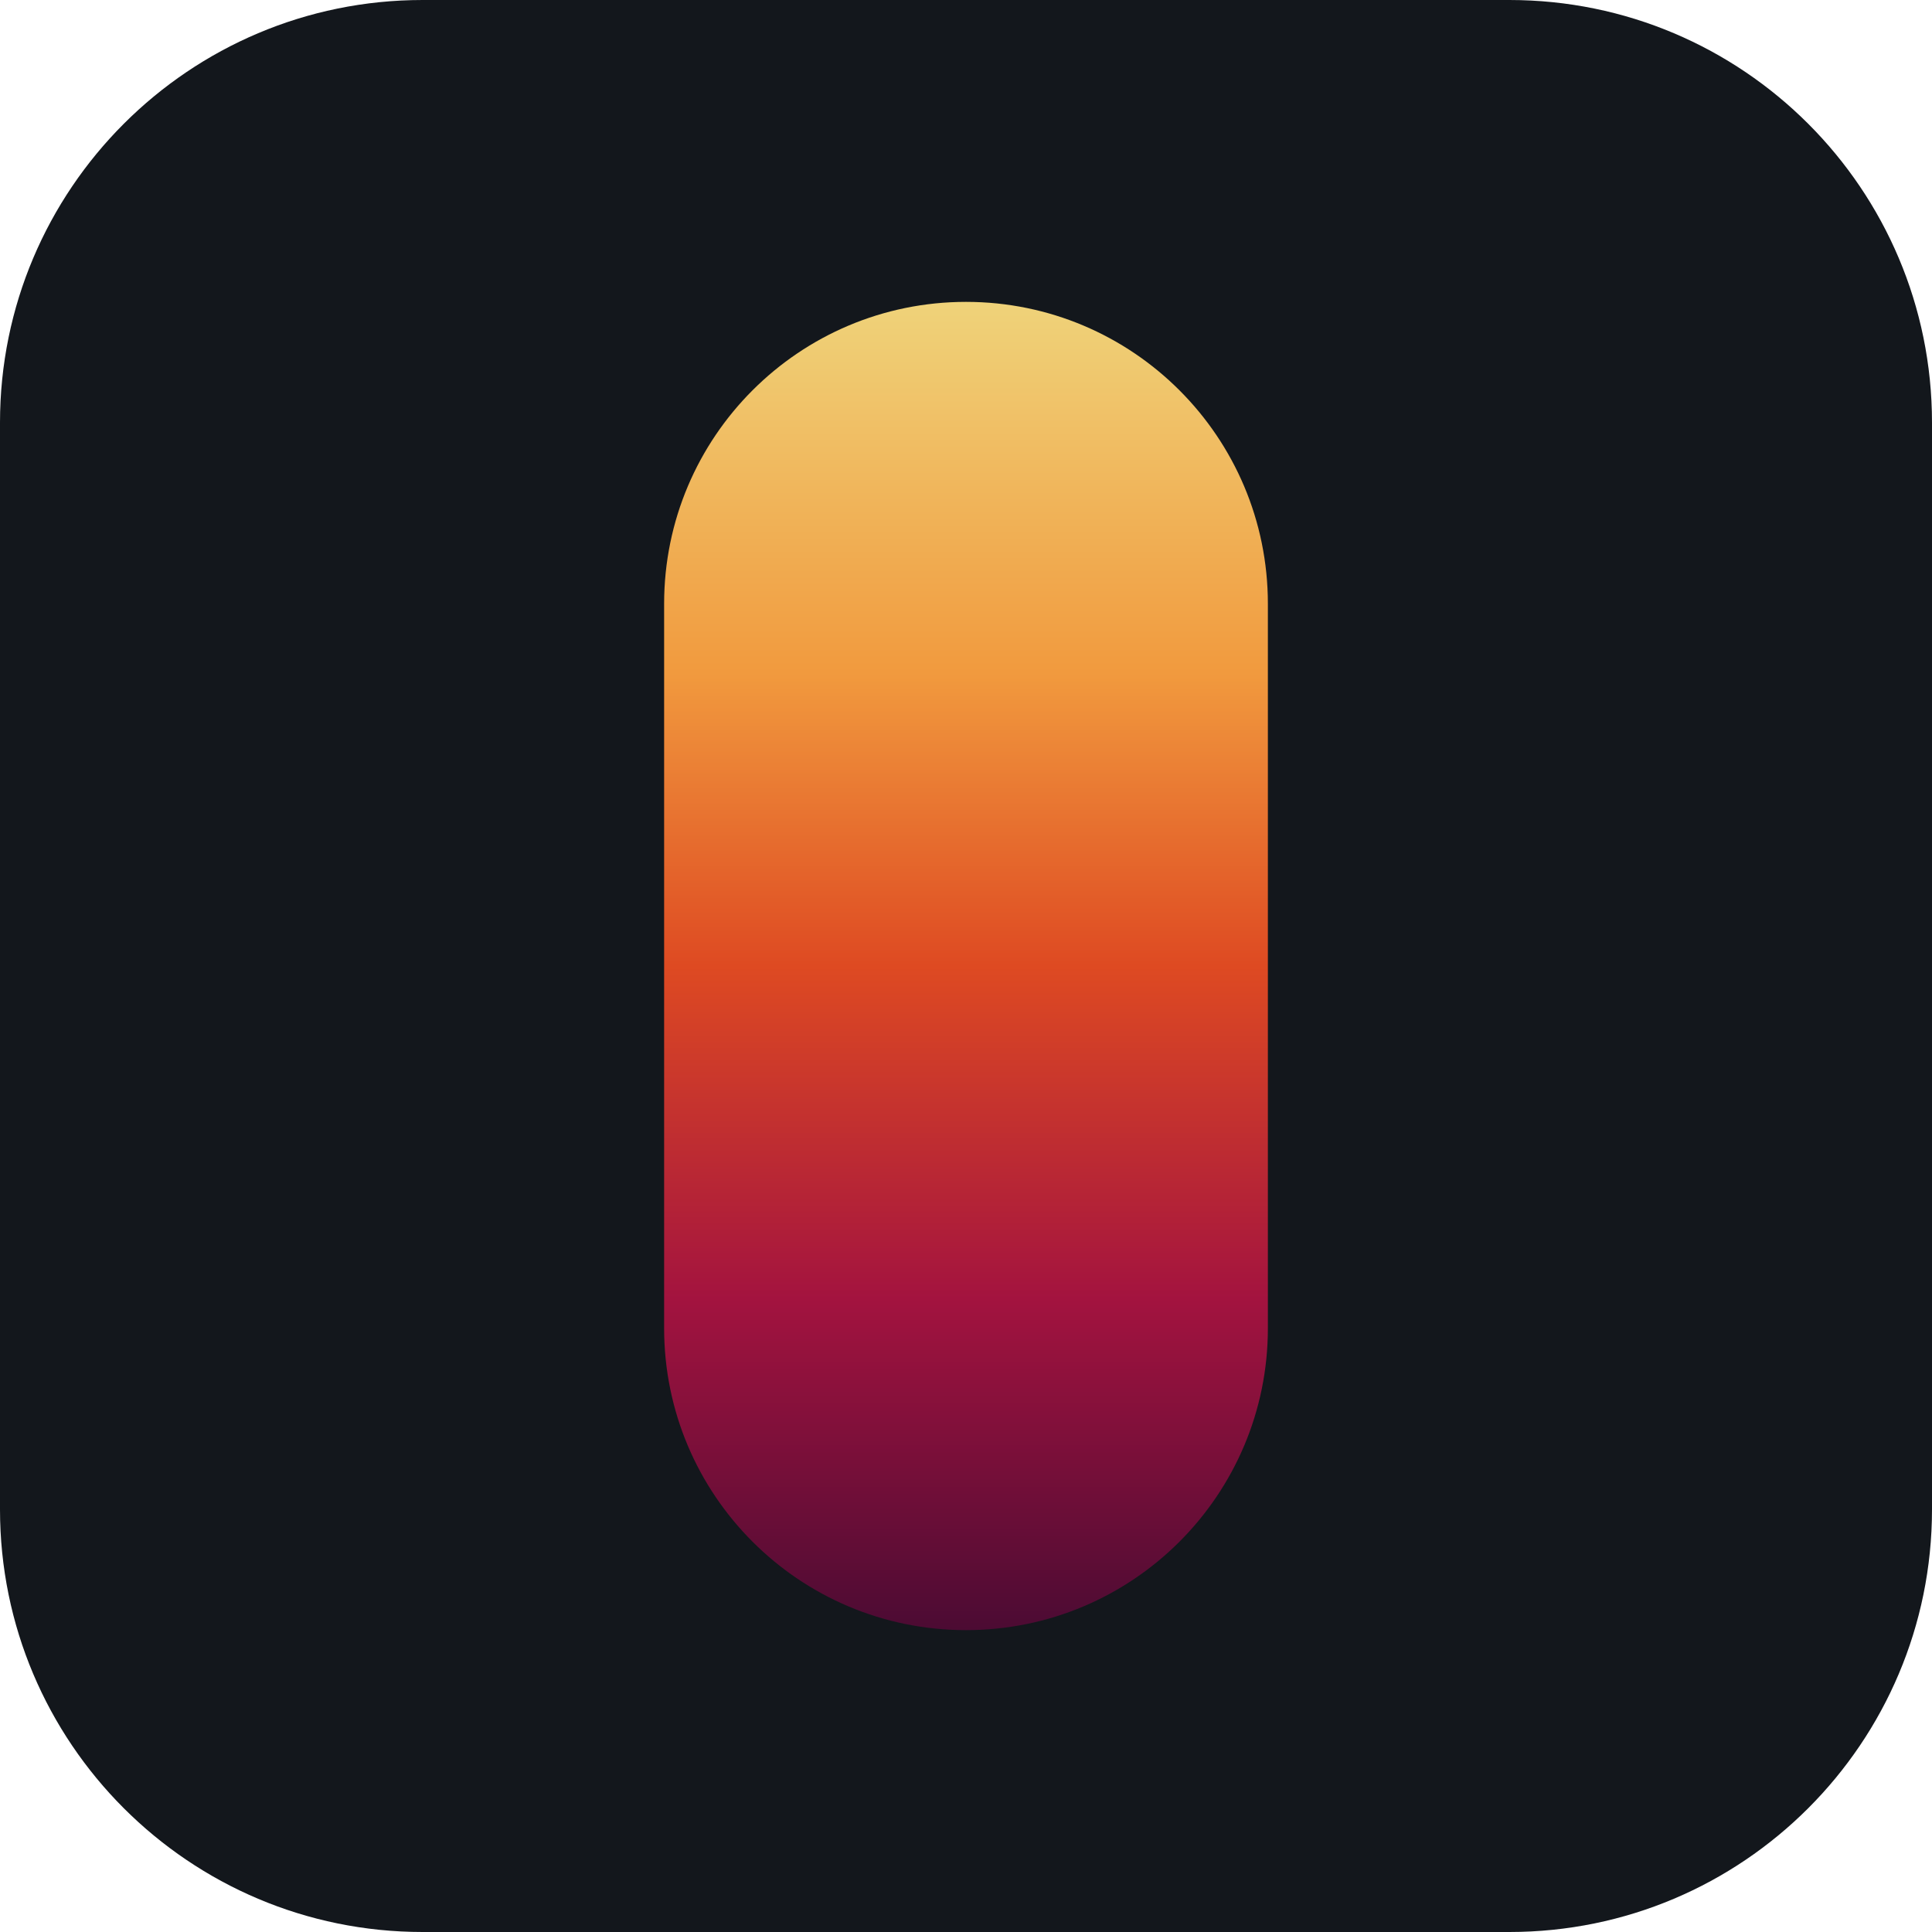
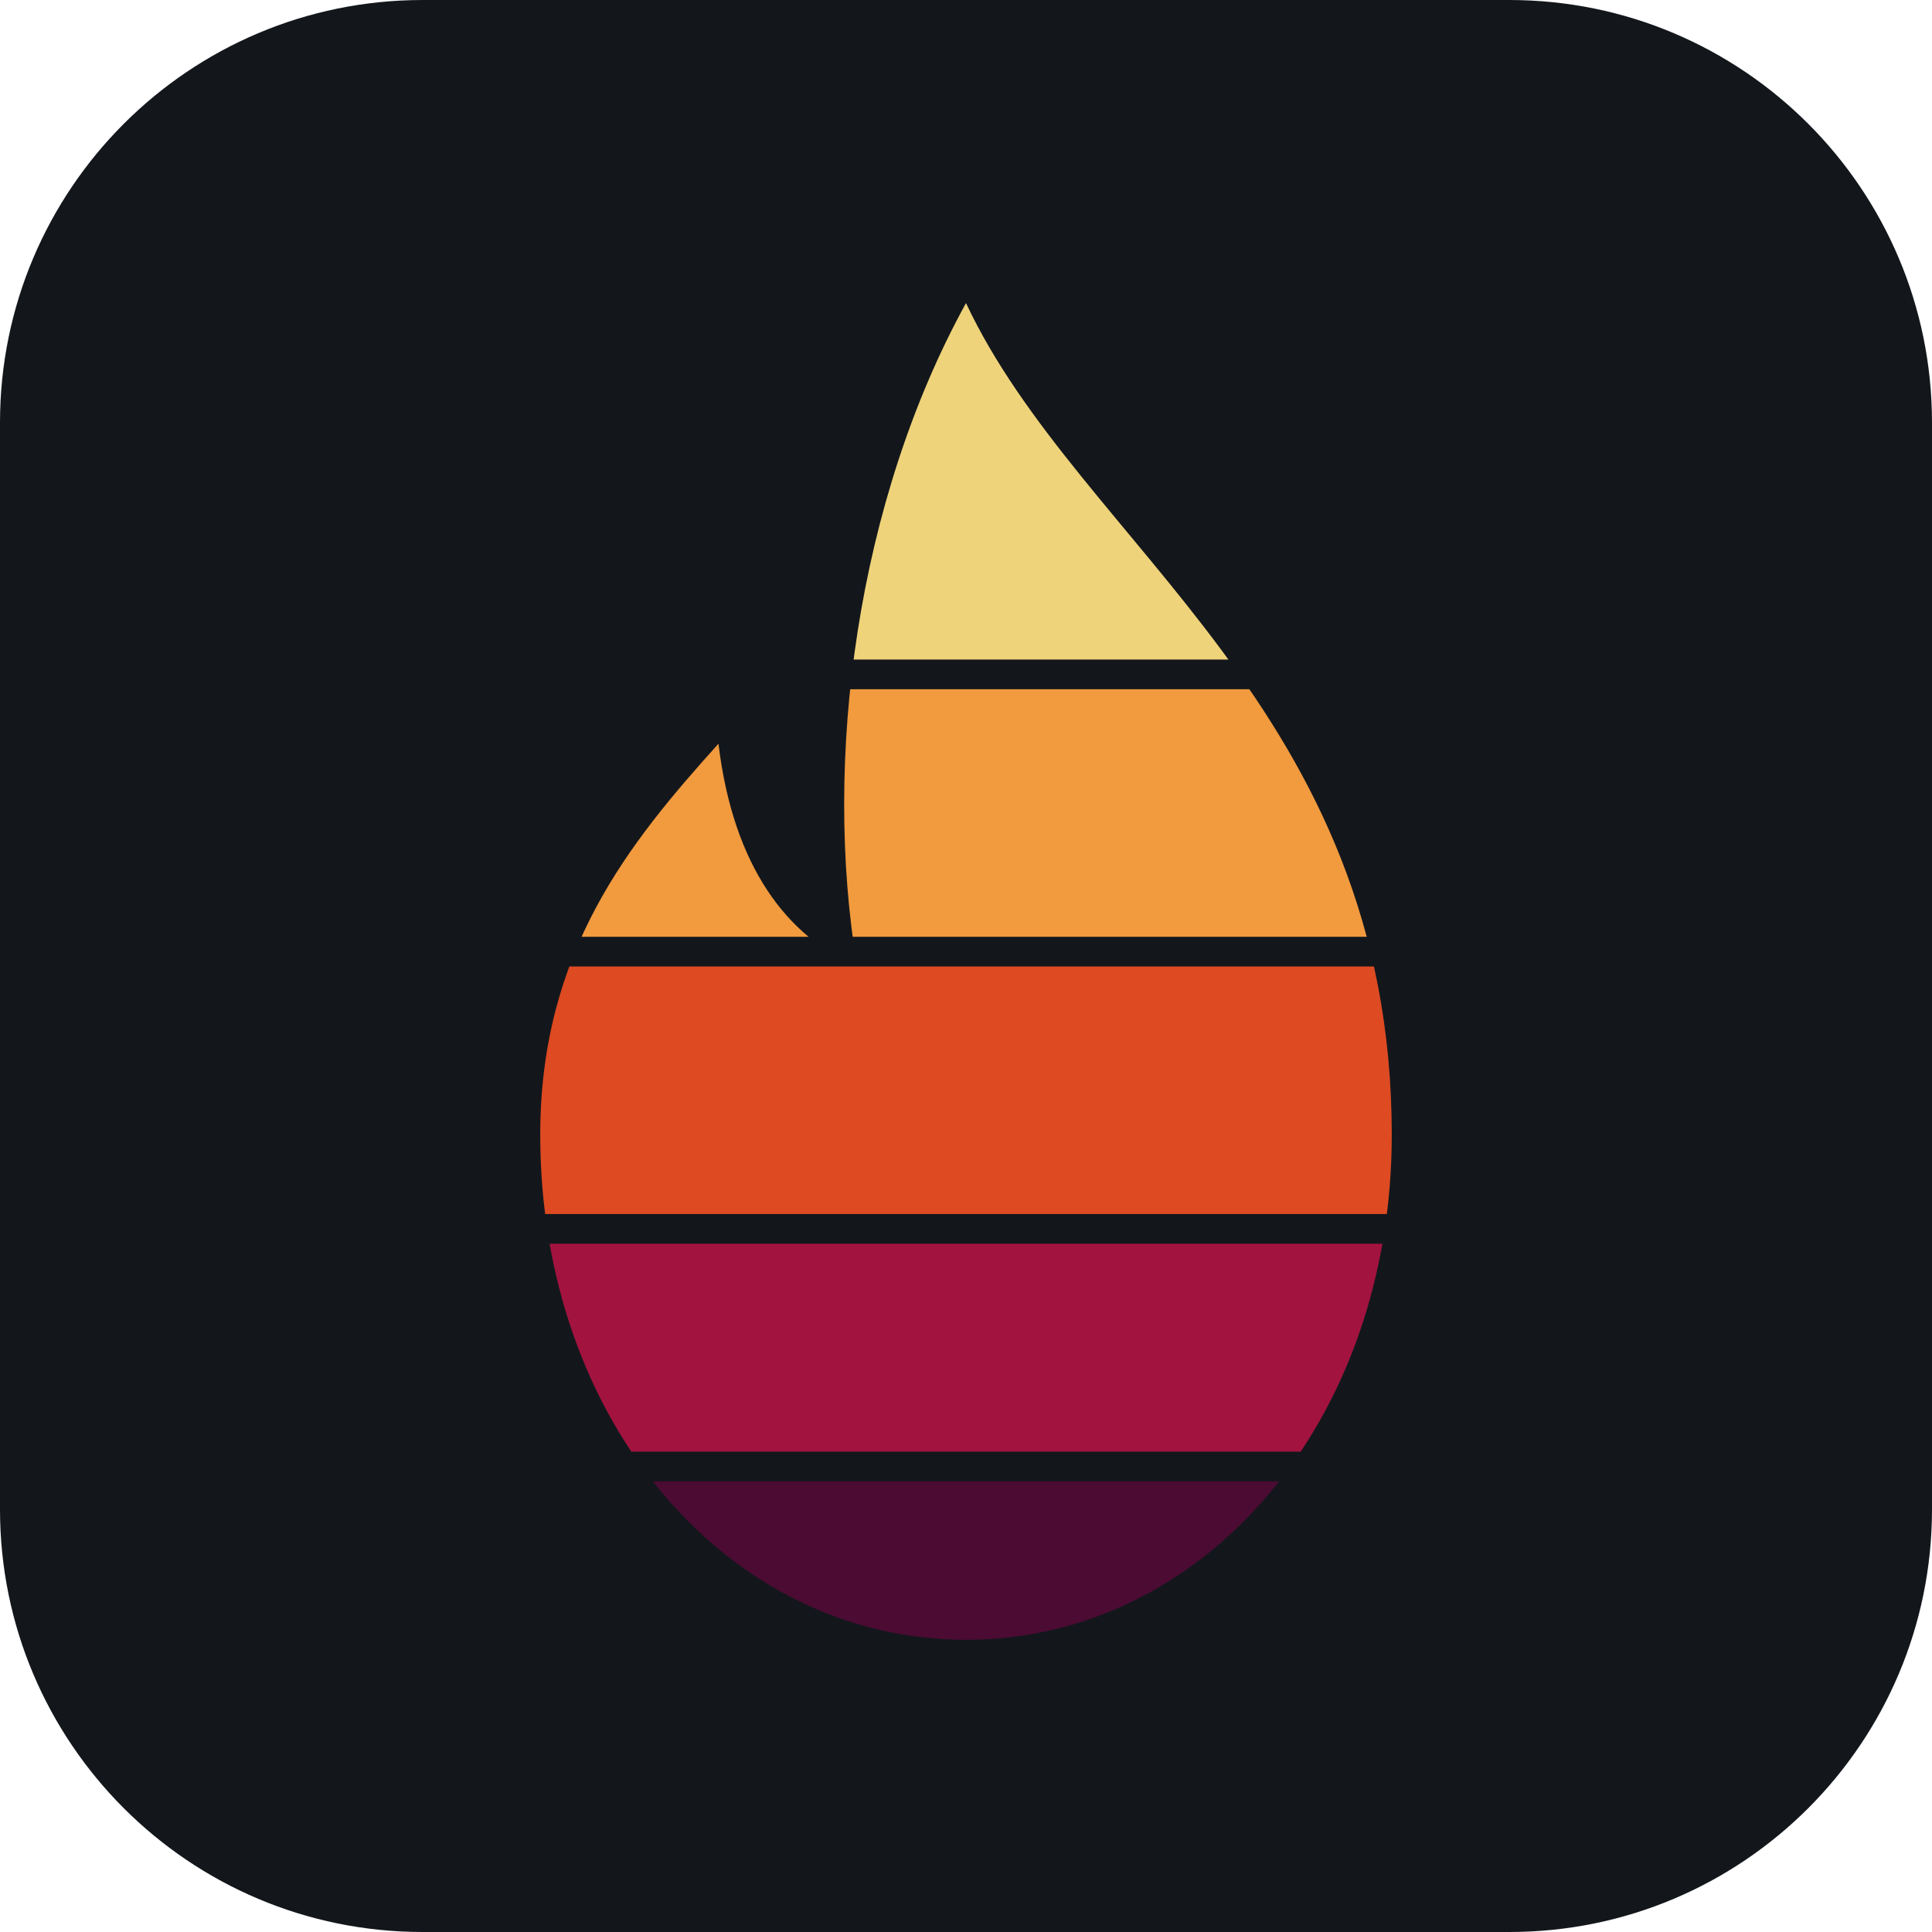
<svg xmlns="http://www.w3.org/2000/svg" viewBox="0 0 32 32">
  <defs>
-     <linearGradient id="g" x1="0" y1="1" x2="0" y2="0">
-       <stop offset="0" stop-color="#4b0b33" />
-       <stop offset="0.25" stop-color="#a3133f" />
-       <stop offset="0.5" stop-color="#de4a22" />
-       <stop offset="0.72" stop-color="#f19a3e" />
-       <stop offset="1" stop-color="#efd37a" />
-     </linearGradient>
+     <clipPath id="f">
+       <path d="M16 2.2c2.3 4.9 8.6 8.2 8.6 16.8 0 5.8-3.8 10.2-8.6 10.2S7.4 24.8 7.4 19c0-3.7 1.8-5.9 3.6-7.9.3 2.5 1.4 3.9 2.8 4.5-.7-4.2 0-9.4 2.2-13.4z" />
+     </clipPath>
  </defs>
  <rect width="32" height="32" rx="7" fill="#13171c" />
-   <rect x="11" y="5" width="10" height="22" rx="5" fill="url(#g)" />
+   <g transform="translate(16 16.5) scale(.82) translate(-16 -16.2)">
+     <g clip-path="url(#f)">
+       <rect x="0" y="0" width="32" height="9.4" fill="#efd37a" />
+       <rect x="0" y="10" width="32" height="5" fill="#f19a3e" />
+       <rect x="0" y="15.6" width="32" height="5" fill="#de4a22" />
+       <rect x="0" y="21.2" width="32" height="4.2" fill="#a3133f" />
+       <rect x="0" y="26" width="32" height="5" fill="#4b0b33" />
+     </g>
+   </g>
</svg>
